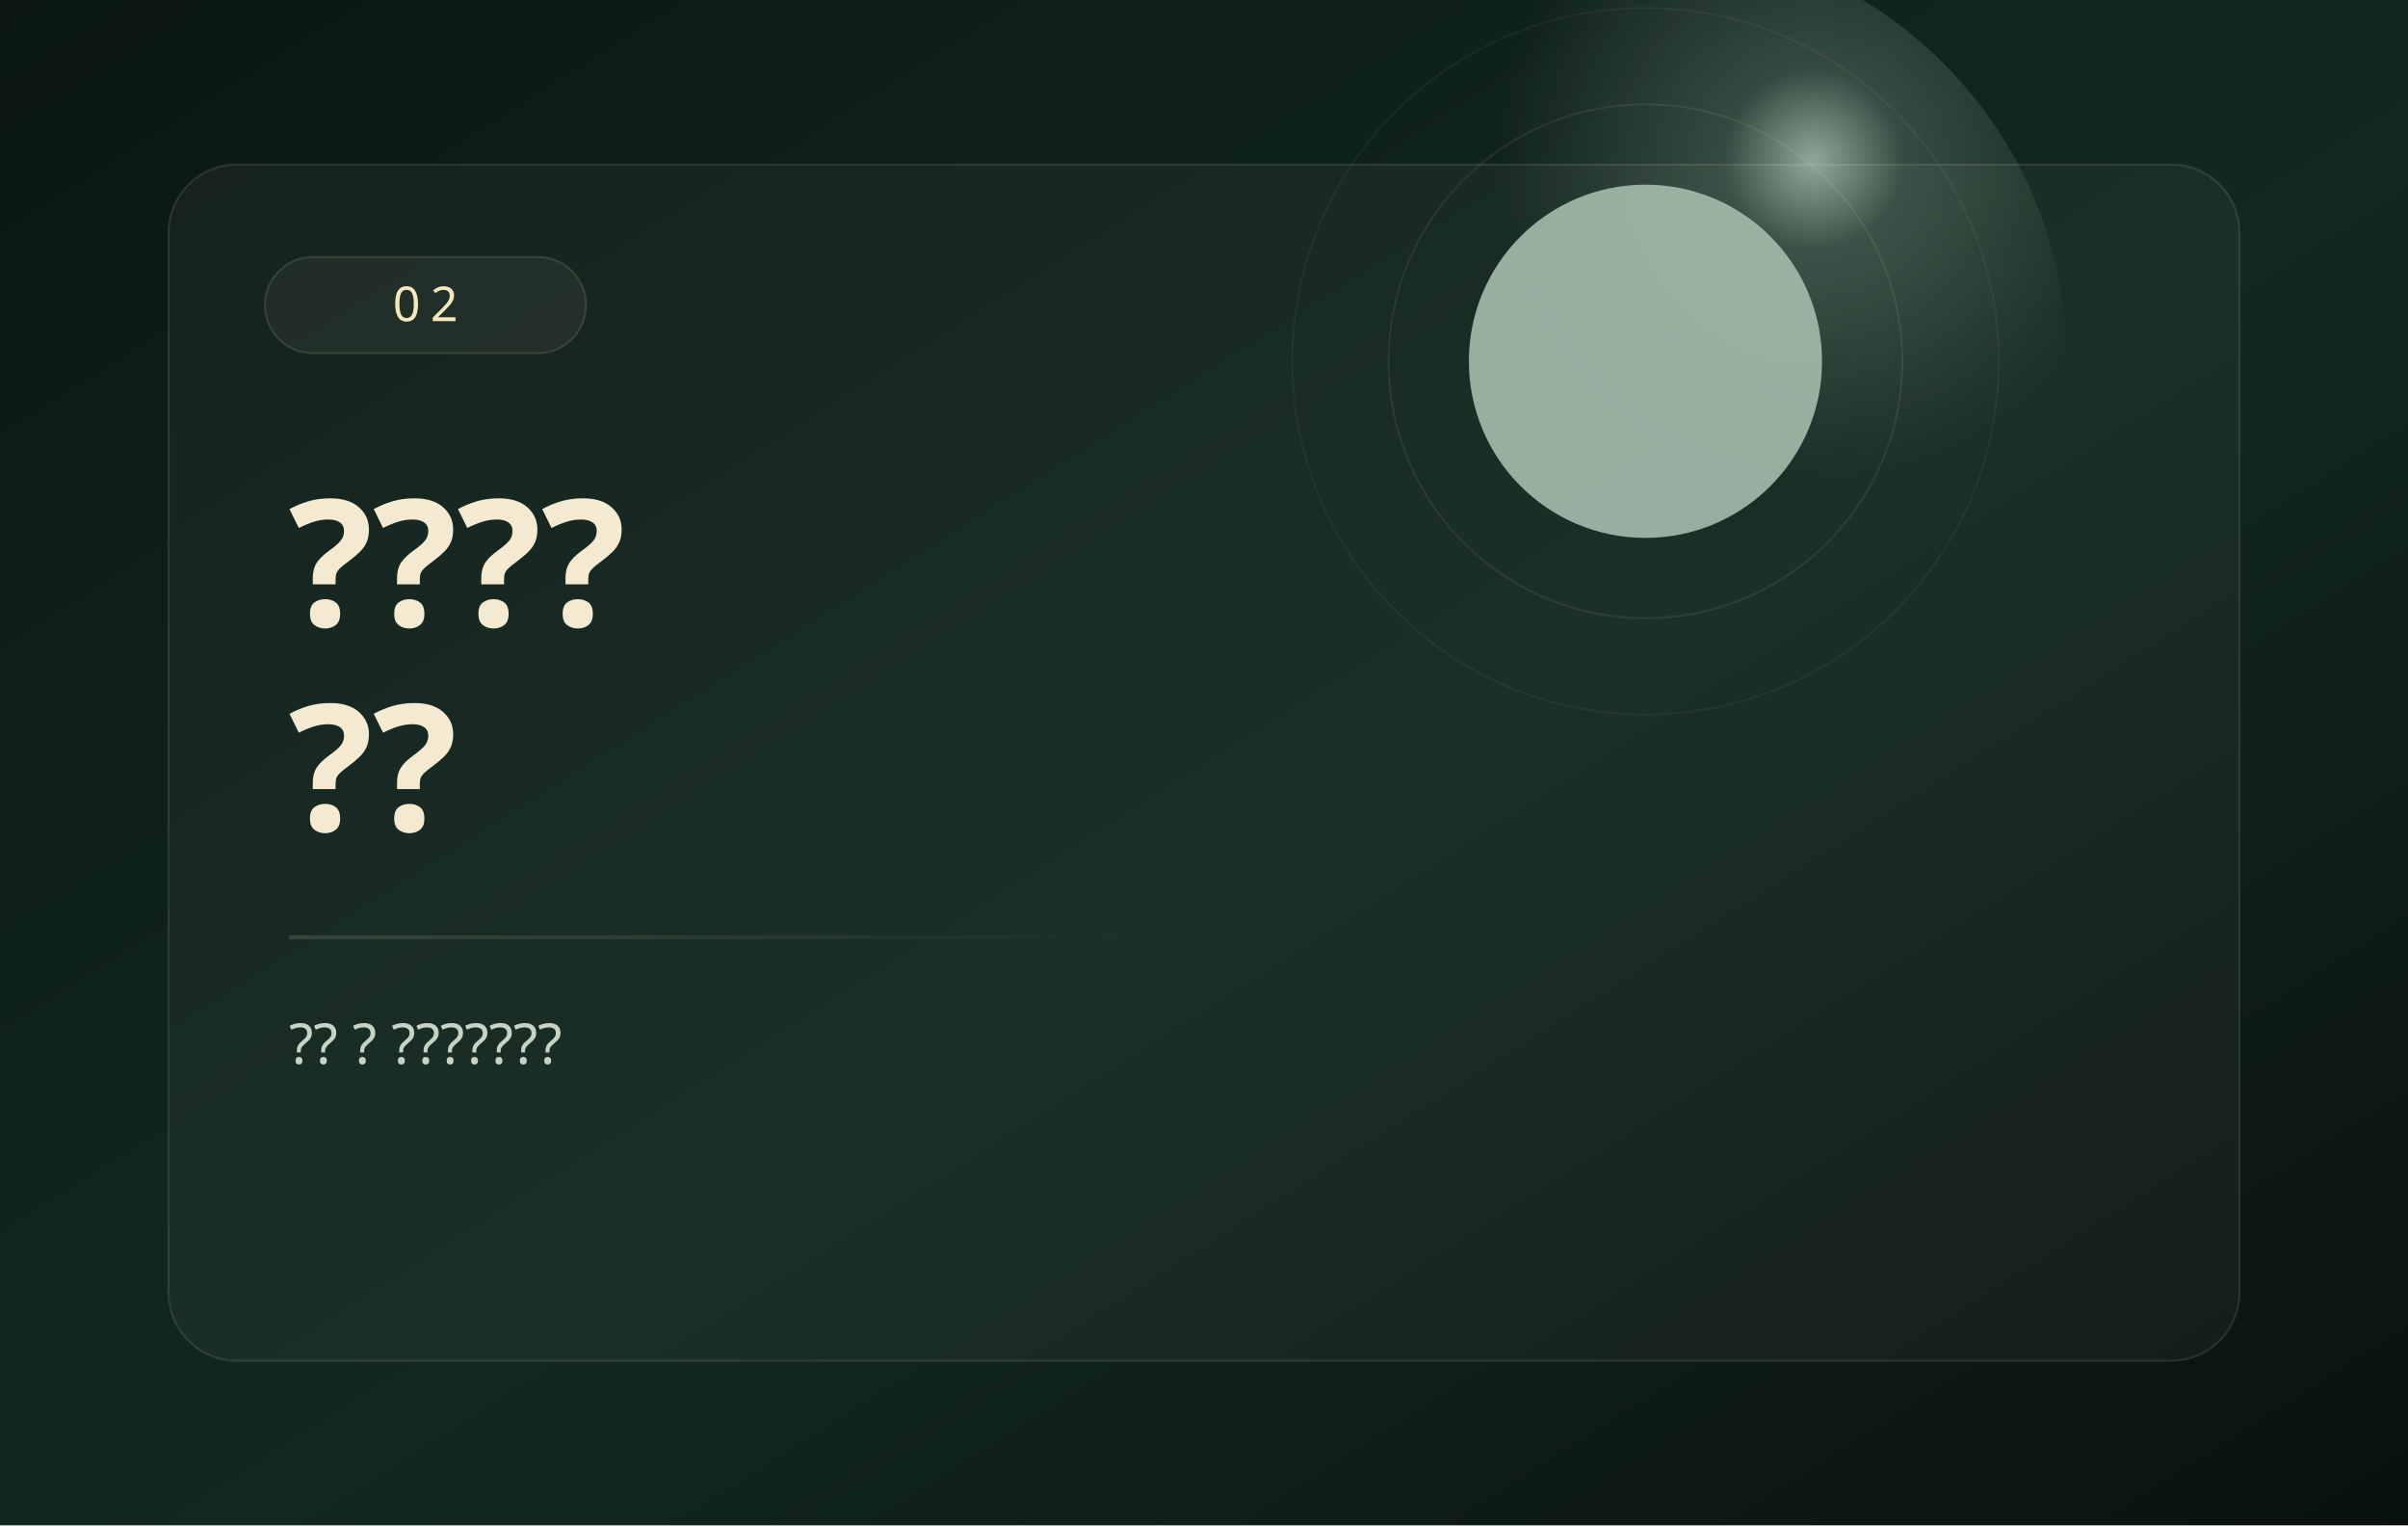
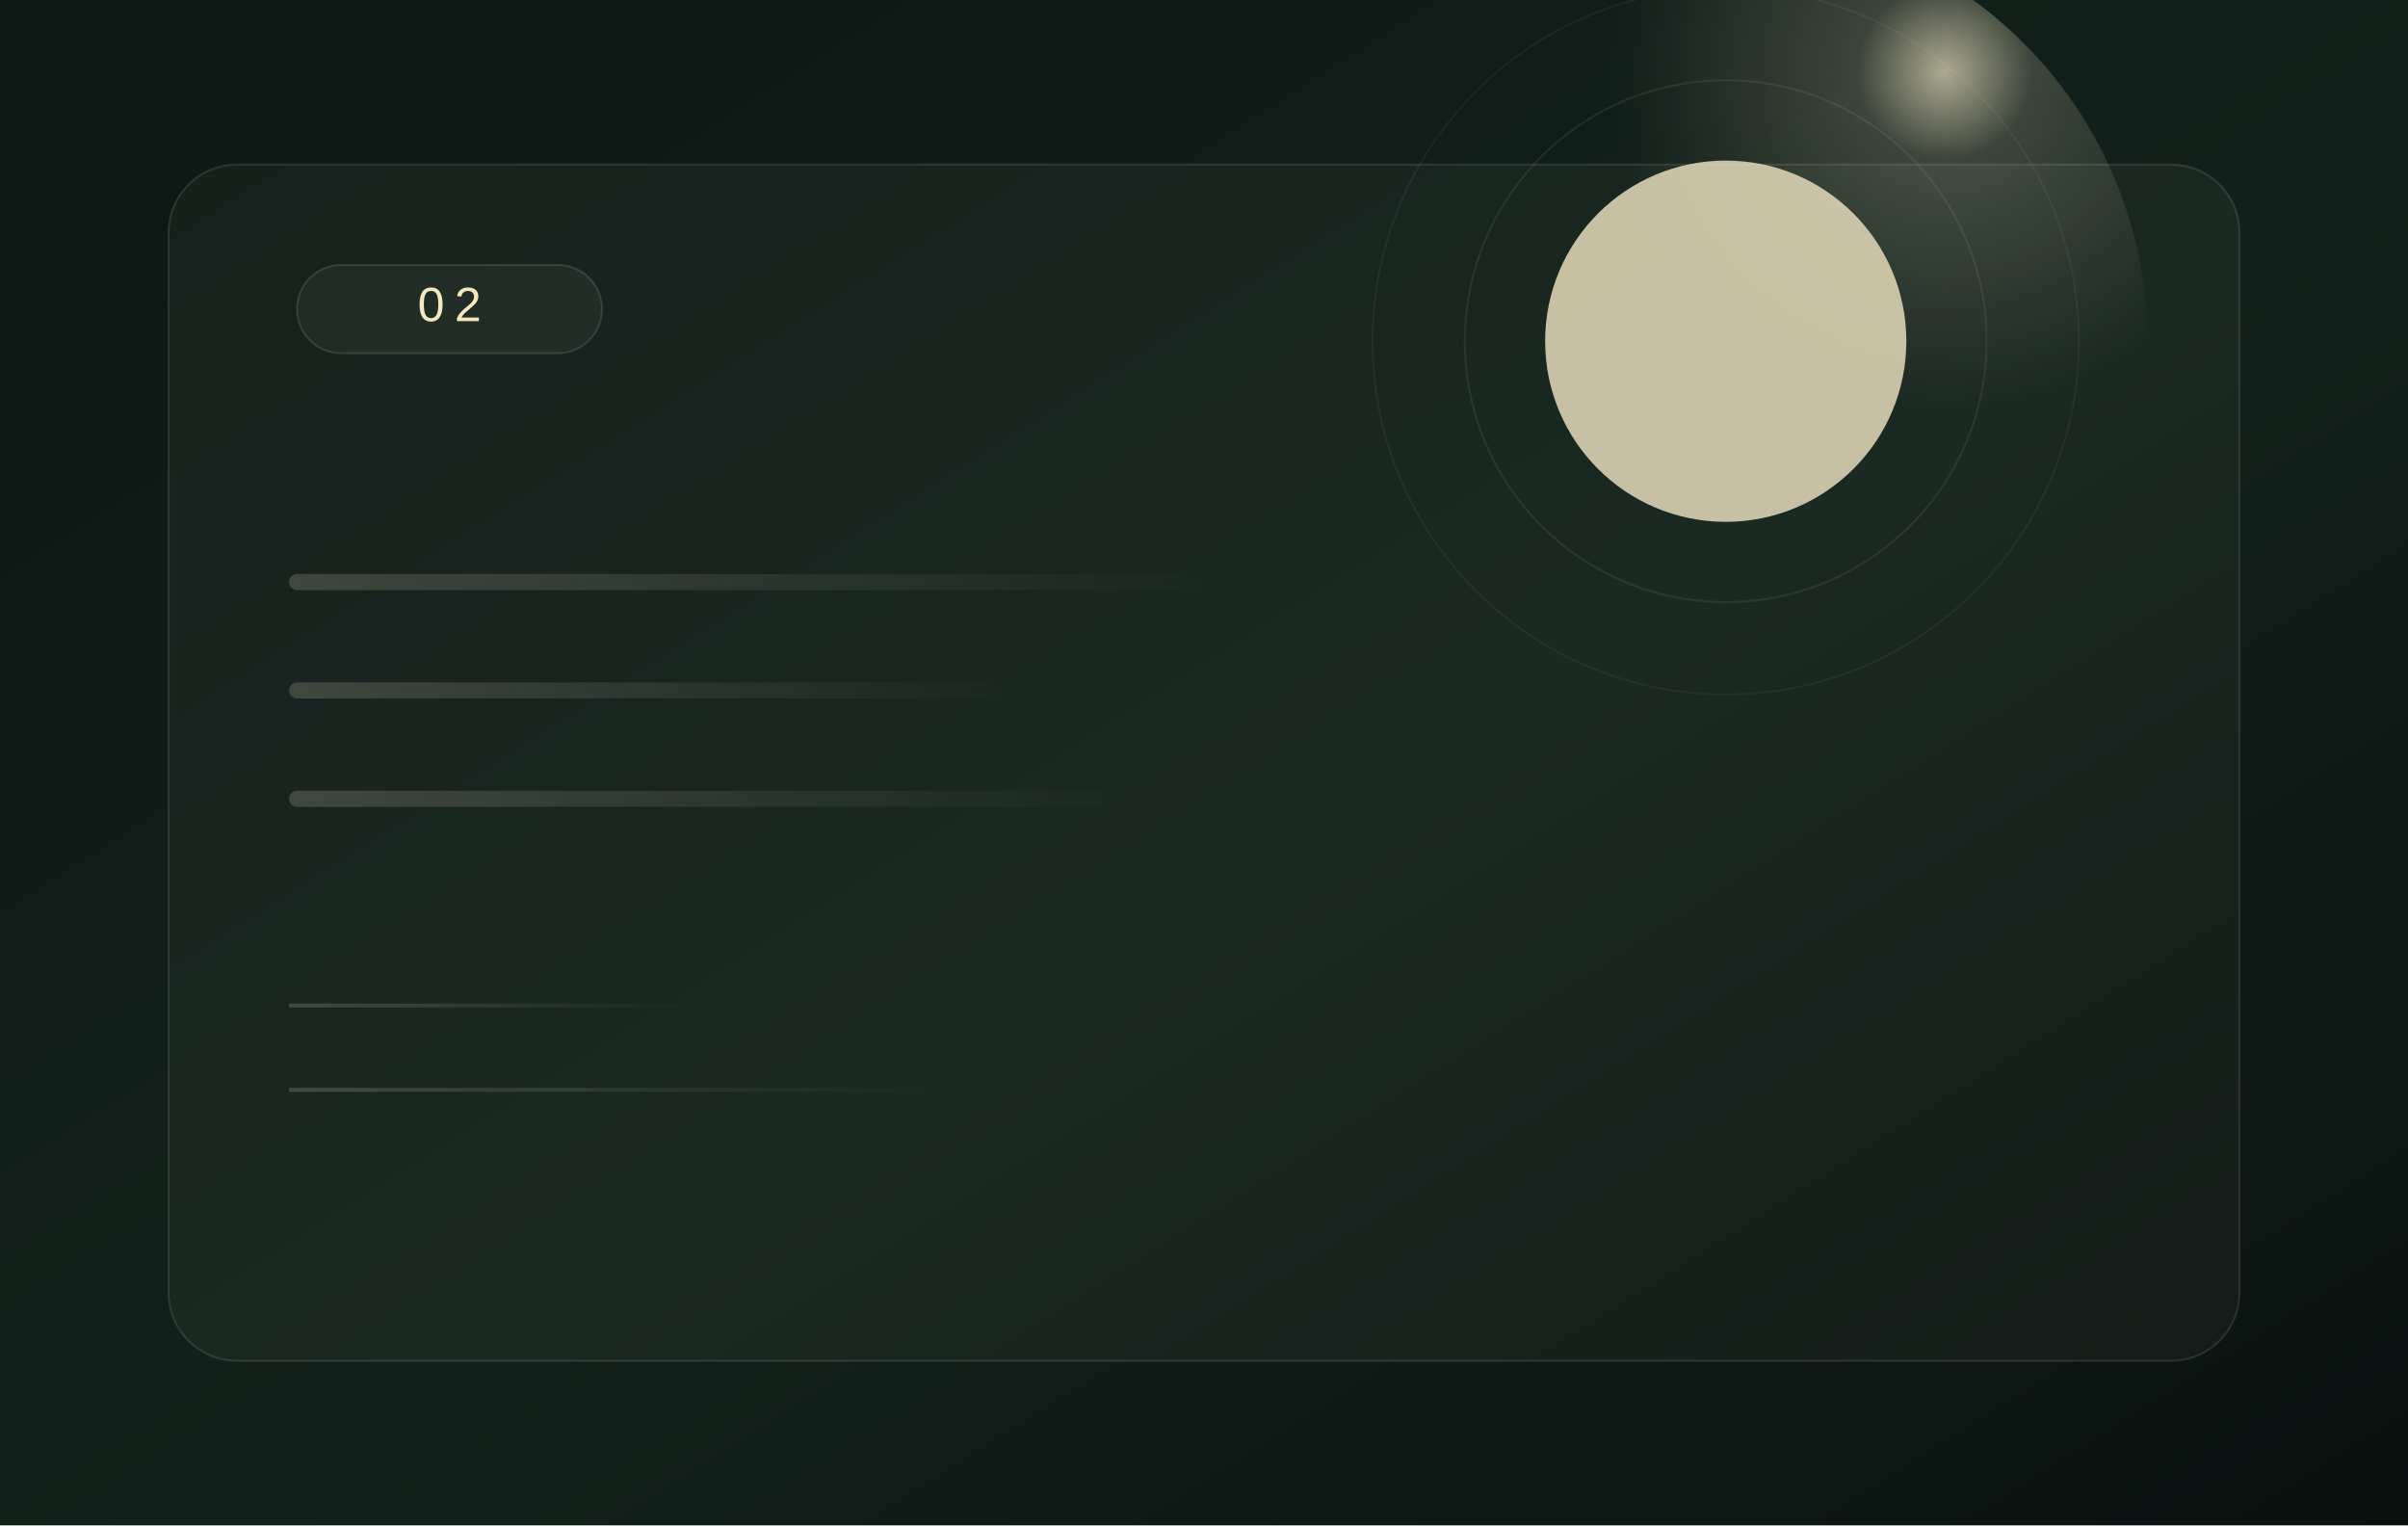
- <svg xmlns="http://www.w3.org/2000/svg" width="1200" height="760" viewBox="0 0 1200 760">
+ <svg xmlns="http://www.w3.org/2000/svg" width="1200" height="760" viewBox="0 0 1200 760" role="img" aria-label="Work cover 02">
  <defs>
    <linearGradient id="bg" x1="0" y1="0" x2="1" y2="1">
-       <stop offset="0%" stop-color="#0a1713" />
-       <stop offset="55%" stop-color="#132821" />
+       <stop offset="0%" stop-color="#0d1714" />
+       <stop offset="55%" stop-color="#12211b" />
      <stop offset="100%" stop-color="#09110f" />
    </linearGradient>
-     <radialGradient id="glow" cx="70%" cy="26%" r="38%">
-       <stop offset="0%" stop-color="#9fb8a8" stop-opacity="0.88" />
-       <stop offset="28%" stop-color="#9fb8a8" stop-opacity="0.26" />
-       <stop offset="100%" stop-color="#9fb8a8" stop-opacity="0" />
+     <radialGradient id="glow" cx="76%" cy="18%" r="40%">
+       <stop offset="0%" stop-color="#d8d0b0" stop-opacity="0.78" />
+       <stop offset="26%" stop-color="#d8d0b0" stop-opacity="0.22" />
+       <stop offset="100%" stop-color="#d8d0b0" stop-opacity="0" />
    </radialGradient>
    <linearGradient id="line" x1="0" y1="0" x2="1" y2="0">
-       <stop offset="0%" stop-color="#f3ead1" stop-opacity="0.14" />
+       <stop offset="0%" stop-color="#f3ead1" stop-opacity="0.18" />
      <stop offset="100%" stop-color="#f3ead1" stop-opacity="0" />
    </linearGradient>
-     <filter id="soft" x="-20%" y="-20%" width="140%" height="140%">
-       <feGaussianBlur stdDeviation="24" />
-     </filter>
  </defs>
  <rect width="1200" height="760" fill="url(#bg)" />
-   <circle cx="820" cy="180" r="210" fill="url(#glow)" />
-   <circle cx="820" cy="180" r="88" fill="#9fb8a8" fill-opacity="0.92" />
-   <circle cx="820" cy="180" r="128" fill="none" stroke="#f3ead1" stroke-opacity="0.08" />
-   <circle cx="820" cy="180" r="176" fill="none" stroke="#f3ead1" stroke-opacity="0.05" />
+   <circle cx="860" cy="170" r="210" fill="url(#glow)" />
+   <circle cx="860" cy="170" r="90" fill="#d8d0b0" fill-opacity="0.9" />
+   <circle cx="860" cy="170" r="130" fill="none" stroke="#f3ead1" stroke-opacity="0.08" />
+   <circle cx="860" cy="170" r="176" fill="none" stroke="#f3ead1" stroke-opacity="0.05" />
  <rect x="84" y="82" width="1032" height="596" rx="34" fill="#fff8e0" fill-opacity="0.038" stroke="#fff8e0" stroke-opacity="0.11" />
-   <rect x="132" y="128" width="160" height="48" rx="24" fill="#fff8e0" fill-opacity="0.05" stroke="#fff8e0" stroke-opacity="0.12" />
-   <text x="212" y="160" text-anchor="middle" fill="#f4e8bd" font-size="24" font-family="'Microsoft YaHei','PingFang SC',sans-serif" letter-spacing="5">02</text>
-   <text x="144" y="312" fill="#f3ead1" font-size="88" font-family="'Microsoft YaHei','PingFang SC',sans-serif" font-weight="700">????</text>
-   <text x="144" y="414" fill="#f3ead1" font-size="88" font-family="'Microsoft YaHei','PingFang SC',sans-serif" font-weight="700">??</text>
-   <rect x="144" y="466" width="420" height="2" fill="url(#line)" />
-   <text x="144" y="530" fill="#c7d3c5" font-size="28" font-family="'Microsoft YaHei','PingFang SC',sans-serif">?? ? ???????</text>
+   <rect x="148" y="132" width="152" height="44" rx="22" fill="#fff8e0" fill-opacity="0.05" stroke="#fff8e0" stroke-opacity="0.12" />
+   <text x="224" y="160" text-anchor="middle" fill="#f4e8bd" font-size="24" font-family="Arial, Helvetica, sans-serif" letter-spacing="5">02</text>
+   <rect x="144" y="286" width="460" height="8" rx="4" fill="url(#line)" />
+   <rect x="144" y="340" width="360" height="8" rx="4" fill="url(#line)" />
+   <rect x="144" y="394" width="420" height="8" rx="4" fill="url(#line)" />
+   <rect x="144" y="500" width="200" height="2" fill="url(#line)" />
+   <rect x="144" y="542" width="320" height="2" fill="url(#line)" />
</svg>
